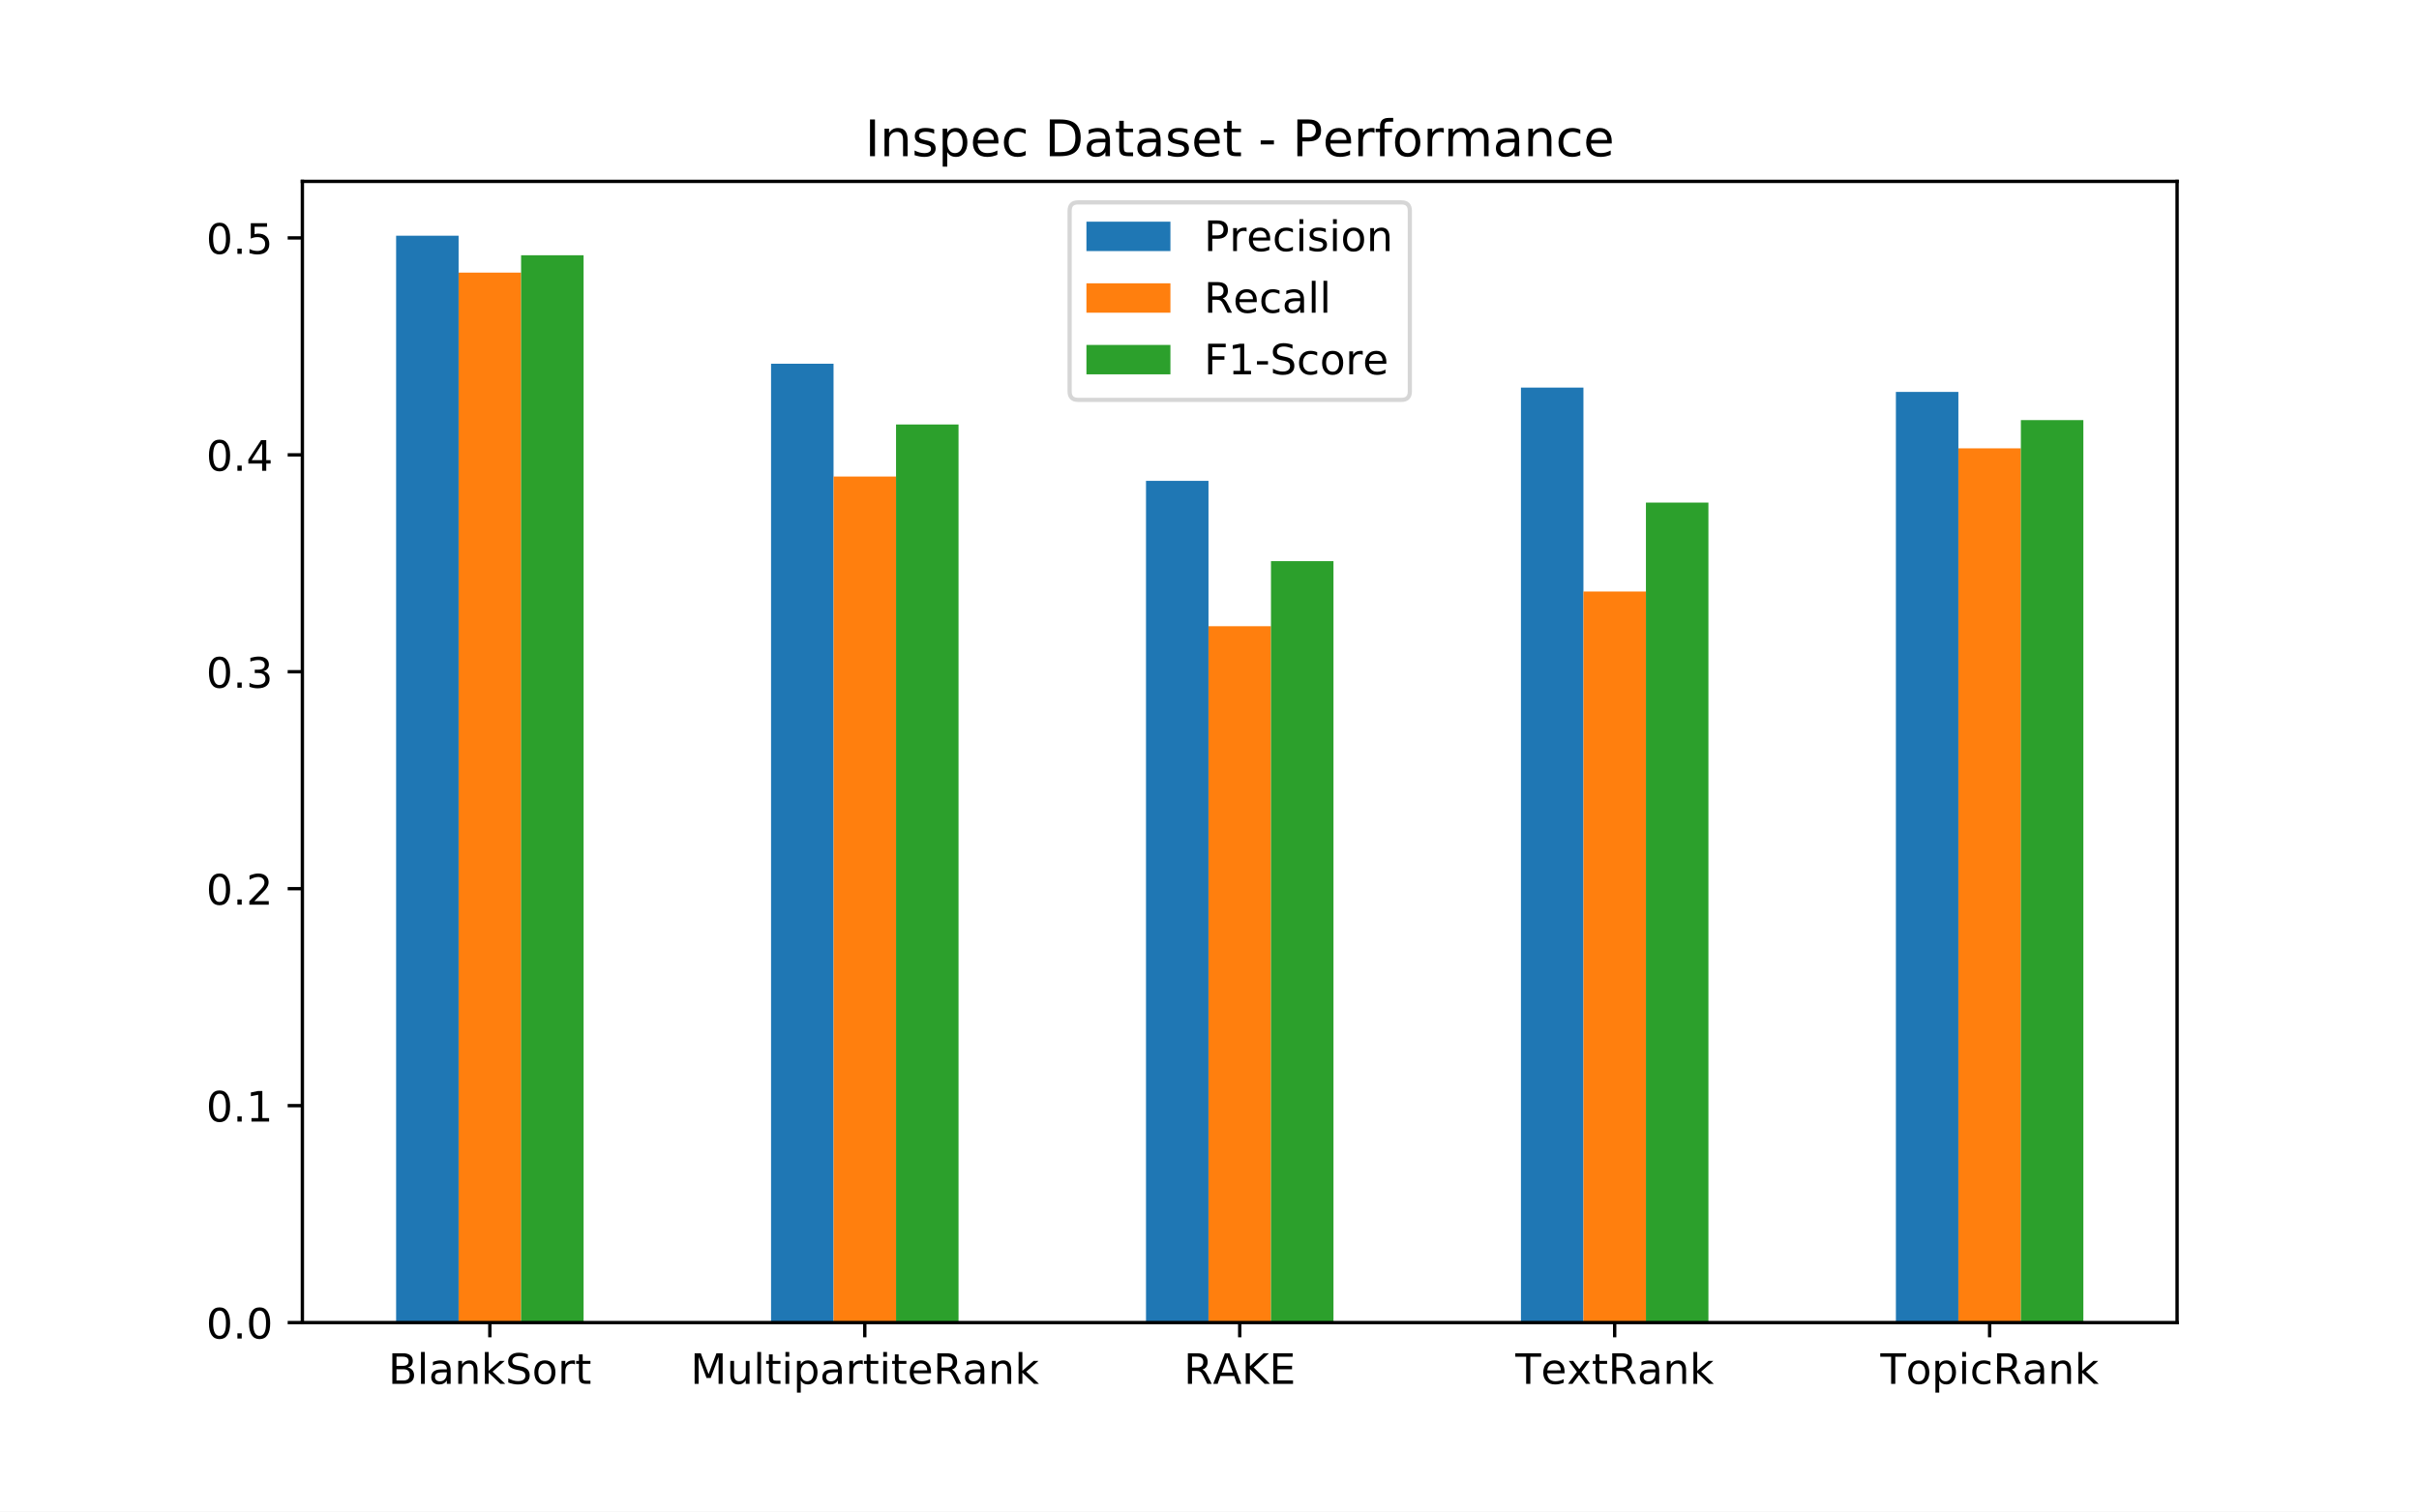
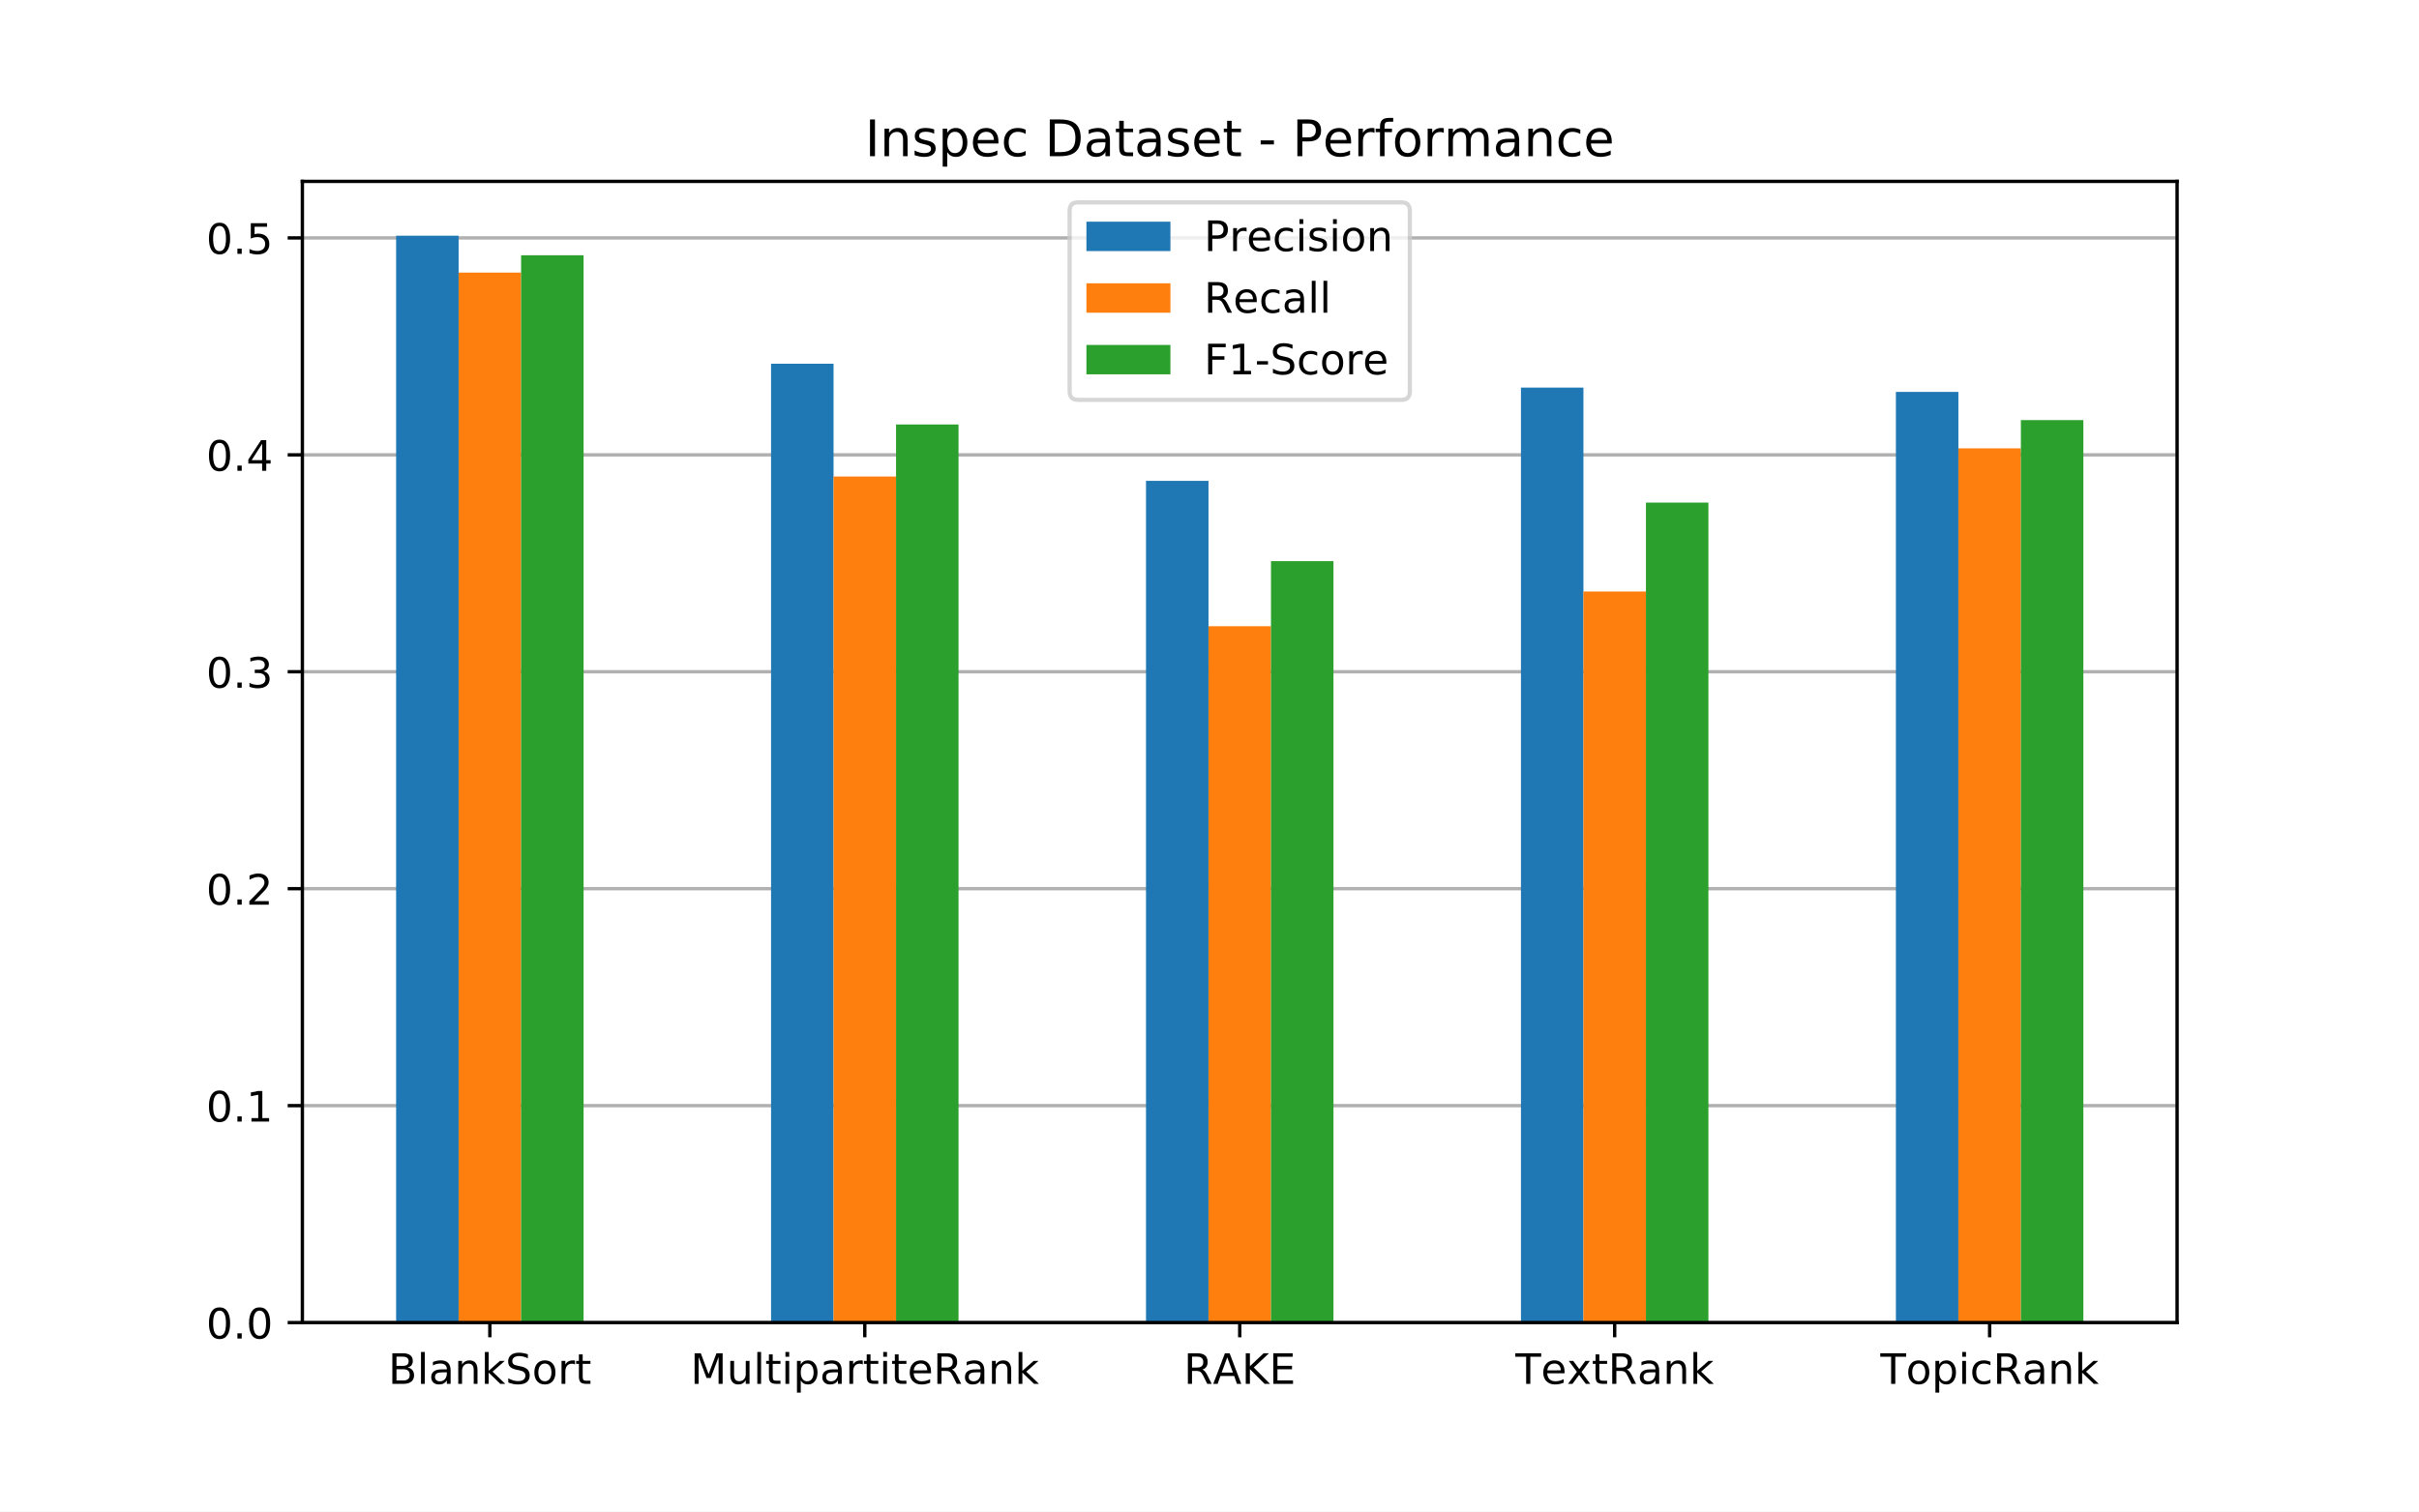
<svg xmlns="http://www.w3.org/2000/svg" xmlns:xlink="http://www.w3.org/1999/xlink" height="360pt" version="1.1" viewBox="0 0 576 360" width="576pt">
  <defs>
    <style type="text/css">
*{stroke-linecap:butt;stroke-linejoin:round;}
  </style>
  </defs>
  <g id="figure_1">
    <g id="patch_1">
      <path d="M 0 360  L 576 360  L 576 0  L 0 0  z " style="fill:#ffffff;" />
    </g>
    <g id="axes_1">
      <g id="patch_2">
        <path d="M 72 315  L 518.4 315  L 518.4 43.2  L 72 43.2  z " style="fill:#ffffff;" />
      </g>
-       <g id="patch_3">
-         <path clip-path="url(#p1218ca6521)" d="M 94.32 315  L 109.2 315  L 109.2 56.143  L 94.32 56.143  z " style="fill:#1f77b4;" />
-       </g>
-       <g id="patch_4">
-         <path clip-path="url(#p1218ca6521)" d="M 183.6 315  L 198.48 315  L 198.48 86.627  L 183.6 86.627  z " style="fill:#1f77b4;" />
-       </g>
-       <g id="patch_5">
-         <path clip-path="url(#p1218ca6521)" d="M 272.88 315  L 287.76 315  L 287.76 114.528  L 272.88 114.528  z " style="fill:#1f77b4;" />
-       </g>
-       <g id="patch_6">
-         <path clip-path="url(#p1218ca6521)" d="M 362.16 315  L 377.04 315  L 377.04 92.311  L 362.16 92.311  z " style="fill:#1f77b4;" />
-       </g>
-       <g id="patch_7">
-         <path clip-path="url(#p1218ca6521)" d="M 451.44 315  L 466.32 315  L 466.32 93.344  L 451.44 93.344  z " style="fill:#1f77b4;" />
-       </g>
-       <g id="patch_8">
-         <path clip-path="url(#p1218ca6521)" d="M 109.2 315  L 124.08 315  L 124.08 64.926  L 109.2 64.926  z " style="fill:#ff7f0e;" />
-       </g>
-       <g id="patch_9">
-         <path clip-path="url(#p1218ca6521)" d="M 198.48 315  L 213.36 315  L 213.36 113.494  L 198.48 113.494  z " style="fill:#ff7f0e;" />
-       </g>
-       <g id="patch_10">
-         <path clip-path="url(#p1218ca6521)" d="M 287.76 315  L 302.64 315  L 302.64 149.145  L 287.76 149.145  z " style="fill:#ff7f0e;" />
-       </g>
-       <g id="patch_11">
-         <path clip-path="url(#p1218ca6521)" d="M 377.04 315  L 391.92 315  L 391.92 140.879  L 377.04 140.879  z " style="fill:#ff7f0e;" />
-       </g>
-       <g id="patch_12">
-         <path clip-path="url(#p1218ca6521)" d="M 466.32 315  L 481.2 315  L 481.2 106.778  L 466.32 106.778  z " style="fill:#ff7f0e;" />
-       </g>
-       <g id="patch_13">
-         <path clip-path="url(#p1218ca6521)" d="M 124.08 315  L 138.96 315  L 138.96 60.793  L 124.08 60.793  z " style="fill:#2ca02c;" />
-       </g>
-       <g id="patch_14">
-         <path clip-path="url(#p1218ca6521)" d="M 213.36 315  L 228.24 315  L 228.24 101.094  L 213.36 101.094  z " style="fill:#2ca02c;" />
-       </g>
-       <g id="patch_15">
-         <path clip-path="url(#p1218ca6521)" d="M 302.64 315  L 317.52 315  L 317.52 133.645  L 302.64 133.645  z " style="fill:#2ca02c;" />
-       </g>
-       <g id="patch_16">
-         <path clip-path="url(#p1218ca6521)" d="M 391.92 315  L 406.8 315  L 406.8 119.695  L 391.92 119.695  z " style="fill:#2ca02c;" />
-       </g>
-       <g id="patch_17">
-         <path clip-path="url(#p1218ca6521)" d="M 481.2 315  L 496.08 315  L 496.08 100.061  L 481.2 100.061  z " style="fill:#2ca02c;" />
-       </g>
      <g id="matplotlib.axis_1">
        <g id="xtick_1">
          <g id="line2d_1">
            <defs>
-               <path d="M 0 0  L 0 3.5  " id="m448d8e7501" style="stroke:#000000;stroke-width:0.8;" />
-             </defs>
-             <g>
-               <use style="stroke:#000000;stroke-width:0.8;" x="116.64" xlink:href="#m448d8e7501" y="315" />
+               <path d="M 0 0  L 0 3.5  " id="m2d824e5b8e" style="stroke:#000000;stroke-width:0.8;" />
+             </defs>
+             <g>
+               <use style="stroke:#000000;stroke-width:0.8;" x="116.64" xlink:href="#m2d824e5b8e" y="315" />
            </g>
          </g>
          <g id="text_1">
            <defs>
              <path d="M 19.672 34.812  L 19.672 8.109  L 35.5 8.109  Q 43.453 8.109 47.281 11.406  Q 51.125 14.703 51.125 21.484  Q 51.125 28.328 47.281 31.562  Q 43.453 34.812 35.5 34.812  z M 19.672 64.797  L 19.672 42.828  L 34.281 42.828  Q 41.5 42.828 45.031 45.531  Q 48.578 48.25 48.578 53.812  Q 48.578 59.328 45.031 62.062  Q 41.5 64.797 34.281 64.797  z M 9.812 72.906  L 35.016 72.906  Q 46.297 72.906 52.391 68.219  Q 58.5 63.531 58.5 54.891  Q 58.5 48.188 55.375 44.234  Q 52.25 40.281 46.188 39.312  Q 53.469 37.75 57.5 32.781  Q 61.531 27.828 61.531 20.406  Q 61.531 10.641 54.891 5.312  Q 48.25 0 35.984 0  L 9.812 0  z " id="DejaVuSans-66" />
              <path d="M 9.422 75.984  L 18.406 75.984  L 18.406 0  L 9.422 0  z " id="DejaVuSans-108" />
              <path d="M 34.281 27.484  Q 23.391 27.484 19.188 25  Q 14.984 22.516 14.984 16.5  Q 14.984 11.719 18.141 8.906  Q 21.297 6.109 26.703 6.109  Q 34.188 6.109 38.703 11.406  Q 43.219 16.703 43.219 25.484  L 43.219 27.484  z M 52.203 31.203  L 52.203 0  L 43.219 0  L 43.219 8.297  Q 40.141 3.328 35.547 0.953  Q 30.953 -1.422 24.312 -1.422  Q 15.922 -1.422 10.953 3.297  Q 6 8.016 6 15.922  Q 6 25.141 12.172 29.828  Q 18.359 34.516 30.609 34.516  L 43.219 34.516  L 43.219 35.406  Q 43.219 41.609 39.141 45  Q 35.062 48.391 27.688 48.391  Q 23 48.391 18.547 47.266  Q 14.109 46.141 10.016 43.891  L 10.016 52.203  Q 14.938 54.109 19.578 55.047  Q 24.219 56 28.609 56  Q 40.484 56 46.344 49.844  Q 52.203 43.703 52.203 31.203  z " id="DejaVuSans-97" />
              <path d="M 54.891 33.016  L 54.891 0  L 45.906 0  L 45.906 32.719  Q 45.906 40.484 42.875 44.328  Q 39.844 48.188 33.797 48.188  Q 26.516 48.188 22.312 43.547  Q 18.109 38.922 18.109 30.906  L 18.109 0  L 9.078 0  L 9.078 54.688  L 18.109 54.688  L 18.109 46.188  Q 21.344 51.125 25.703 53.562  Q 30.078 56 35.797 56  Q 45.219 56 50.047 50.172  Q 54.891 44.344 54.891 33.016  z " id="DejaVuSans-110" />
              <path d="M 9.078 75.984  L 18.109 75.984  L 18.109 31.109  L 44.922 54.688  L 56.391 54.688  L 27.391 29.109  L 57.625 0  L 45.906 0  L 18.109 26.703  L 18.109 0  L 9.078 0  z " id="DejaVuSans-107" />
              <path d="M 53.516 70.516  L 53.516 60.891  Q 47.906 63.578 42.922 64.891  Q 37.938 66.219 33.297 66.219  Q 25.25 66.219 20.875 63.094  Q 16.5 59.969 16.5 54.203  Q 16.5 49.359 19.406 46.891  Q 22.312 44.438 30.422 42.922  L 36.375 41.703  Q 47.406 39.594 52.656 34.297  Q 57.906 29 57.906 20.125  Q 57.906 9.516 50.797 4.047  Q 43.703 -1.422 29.984 -1.422  Q 24.812 -1.422 18.969 -0.25  Q 13.141 0.922 6.891 3.219  L 6.891 13.375  Q 12.891 10.016 18.656 8.297  Q 24.422 6.594 29.984 6.594  Q 38.422 6.594 43.016 9.906  Q 47.609 13.234 47.609 19.391  Q 47.609 24.75 44.312 27.781  Q 41.016 30.812 33.5 32.328  L 27.484 33.5  Q 16.453 35.688 11.516 40.375  Q 6.594 45.062 6.594 53.422  Q 6.594 63.094 13.406 68.656  Q 20.219 74.219 32.172 74.219  Q 37.312 74.219 42.625 73.281  Q 47.953 72.359 53.516 70.516  z " id="DejaVuSans-83" />
              <path d="M 30.609 48.391  Q 23.391 48.391 19.188 42.75  Q 14.984 37.109 14.984 27.297  Q 14.984 17.484 19.156 11.844  Q 23.344 6.203 30.609 6.203  Q 37.797 6.203 41.984 11.859  Q 46.188 17.531 46.188 27.297  Q 46.188 37.016 41.984 42.703  Q 37.797 48.391 30.609 48.391  z M 30.609 56  Q 42.328 56 49.016 48.375  Q 55.719 40.766 55.719 27.297  Q 55.719 13.875 49.016 6.219  Q 42.328 -1.422 30.609 -1.422  Q 18.844 -1.422 12.172 6.219  Q 5.516 13.875 5.516 27.297  Q 5.516 40.766 12.172 48.375  Q 18.844 56 30.609 56  z " id="DejaVuSans-111" />
              <path d="M 41.109 46.297  Q 39.594 47.172 37.812 47.578  Q 36.031 48 33.891 48  Q 26.266 48 22.188 43.047  Q 18.109 38.094 18.109 28.812  L 18.109 0  L 9.078 0  L 9.078 54.688  L 18.109 54.688  L 18.109 46.188  Q 20.953 51.172 25.484 53.578  Q 30.031 56 36.531 56  Q 37.453 56 38.578 55.875  Q 39.703 55.766 41.062 55.516  z " id="DejaVuSans-114" />
              <path d="M 18.312 70.219  L 18.312 54.688  L 36.812 54.688  L 36.812 47.703  L 18.312 47.703  L 18.312 18.016  Q 18.312 11.328 20.141 9.422  Q 21.969 7.516 27.594 7.516  L 36.812 7.516  L 36.812 0  L 27.594 0  Q 17.188 0 13.234 3.875  Q 9.281 7.766 9.281 18.016  L 9.281 47.703  L 2.688 47.703  L 2.688 54.688  L 9.281 54.688  L 9.281 70.219  z " id="DejaVuSans-116" />
            </defs>
            <g transform="translate(92.44312 329.5984)scale(0.1 -0.1)">
              <use xlink:href="#DejaVuSans-66" />
              <use x="68.604" xlink:href="#DejaVuSans-108" />
              <use x="96.387" xlink:href="#DejaVuSans-97" />
              <use x="157.666" xlink:href="#DejaVuSans-110" />
              <use x="221.045" xlink:href="#DejaVuSans-107" />
              <use x="278.955" xlink:href="#DejaVuSans-83" />
              <use x="342.432" xlink:href="#DejaVuSans-111" />
              <use x="403.613" xlink:href="#DejaVuSans-114" />
              <use x="444.727" xlink:href="#DejaVuSans-116" />
            </g>
          </g>
        </g>
        <g id="xtick_2">
          <g id="line2d_2">
            <g>
-               <use style="stroke:#000000;stroke-width:0.8;" x="205.92" xlink:href="#m448d8e7501" y="315" />
+               <use style="stroke:#000000;stroke-width:0.8;" x="205.92" xlink:href="#m2d824e5b8e" y="315" />
            </g>
          </g>
          <g id="text_2">
            <defs>
              <path d="M 9.812 72.906  L 24.516 72.906  L 43.109 23.297  L 61.812 72.906  L 76.516 72.906  L 76.516 0  L 66.891 0  L 66.891 64.016  L 48.094 14.016  L 38.188 14.016  L 19.391 64.016  L 19.391 0  L 9.812 0  z " id="DejaVuSans-77" />
              <path d="M 8.5 21.578  L 8.5 54.688  L 17.484 54.688  L 17.484 21.922  Q 17.484 14.156 20.5 10.266  Q 23.531 6.391 29.594 6.391  Q 36.859 6.391 41.078 11.031  Q 45.312 15.672 45.312 23.688  L 45.312 54.688  L 54.297 54.688  L 54.297 0  L 45.312 0  L 45.312 8.406  Q 42.047 3.422 37.719 1  Q 33.406 -1.422 27.688 -1.422  Q 18.266 -1.422 13.375 4.438  Q 8.5 10.297 8.5 21.578  z M 31.109 56  z " id="DejaVuSans-117" />
              <path d="M 9.422 54.688  L 18.406 54.688  L 18.406 0  L 9.422 0  z M 9.422 75.984  L 18.406 75.984  L 18.406 64.594  L 9.422 64.594  z " id="DejaVuSans-105" />
              <path d="M 18.109 8.203  L 18.109 -20.797  L 9.078 -20.797  L 9.078 54.688  L 18.109 54.688  L 18.109 46.391  Q 20.953 51.266 25.266 53.625  Q 29.594 56 35.594 56  Q 45.562 56 51.781 48.094  Q 58.016 40.188 58.016 27.297  Q 58.016 14.406 51.781 6.484  Q 45.562 -1.422 35.594 -1.422  Q 29.594 -1.422 25.266 0.953  Q 20.953 3.328 18.109 8.203  z M 48.688 27.297  Q 48.688 37.203 44.609 42.844  Q 40.531 48.484 33.406 48.484  Q 26.266 48.484 22.188 42.844  Q 18.109 37.203 18.109 27.297  Q 18.109 17.391 22.188 11.75  Q 26.266 6.109 33.406 6.109  Q 40.531 6.109 44.609 11.75  Q 48.688 17.391 48.688 27.297  z " id="DejaVuSans-112" />
              <path d="M 56.203 29.594  L 56.203 25.203  L 14.891 25.203  Q 15.484 15.922 20.484 11.062  Q 25.484 6.203 34.422 6.203  Q 39.594 6.203 44.453 7.469  Q 49.312 8.734 54.109 11.281  L 54.109 2.781  Q 49.266 0.734 44.188 -0.344  Q 39.109 -1.422 33.891 -1.422  Q 20.797 -1.422 13.156 6.188  Q 5.516 13.812 5.516 26.812  Q 5.516 40.234 12.766 48.109  Q 20.016 56 32.328 56  Q 43.359 56 49.781 48.891  Q 56.203 41.797 56.203 29.594  z M 47.219 32.234  Q 47.125 39.594 43.094 43.984  Q 39.062 48.391 32.422 48.391  Q 24.906 48.391 20.391 44.141  Q 15.875 39.891 15.188 32.172  z " id="DejaVuSans-101" />
              <path d="M 44.391 34.188  Q 47.562 33.109 50.562 29.594  Q 53.562 26.078 56.594 19.922  L 66.609 0  L 56 0  L 46.688 18.703  Q 43.062 26.031 39.672 28.422  Q 36.281 30.812 30.422 30.812  L 19.672 30.812  L 19.672 0  L 9.812 0  L 9.812 72.906  L 32.078 72.906  Q 44.578 72.906 50.734 67.672  Q 56.891 62.453 56.891 51.906  Q 56.891 45.016 53.688 40.469  Q 50.484 35.938 44.391 34.188  z M 19.672 64.797  L 19.672 38.922  L 32.078 38.922  Q 39.203 38.922 42.844 42.219  Q 46.484 45.516 46.484 51.906  Q 46.484 58.297 42.844 61.547  Q 39.203 64.797 32.078 64.797  z " id="DejaVuSans-82" />
            </defs>
            <g transform="translate(164.4184 329.5984)scale(0.1 -0.1)">
              <use xlink:href="#DejaVuSans-77" />
              <use x="86.279" xlink:href="#DejaVuSans-117" />
              <use x="149.658" xlink:href="#DejaVuSans-108" />
              <use x="177.441" xlink:href="#DejaVuSans-116" />
              <use x="216.65" xlink:href="#DejaVuSans-105" />
              <use x="244.434" xlink:href="#DejaVuSans-112" />
              <use x="307.91" xlink:href="#DejaVuSans-97" />
              <use x="369.189" xlink:href="#DejaVuSans-114" />
              <use x="410.303" xlink:href="#DejaVuSans-116" />
              <use x="449.512" xlink:href="#DejaVuSans-105" />
              <use x="477.295" xlink:href="#DejaVuSans-116" />
              <use x="516.504" xlink:href="#DejaVuSans-101" />
              <use x="578.027" xlink:href="#DejaVuSans-82" />
              <use x="647.479" xlink:href="#DejaVuSans-97" />
              <use x="708.758" xlink:href="#DejaVuSans-110" />
              <use x="772.137" xlink:href="#DejaVuSans-107" />
            </g>
          </g>
        </g>
        <g id="xtick_3">
          <g id="line2d_3">
            <g>
-               <use style="stroke:#000000;stroke-width:0.8;" x="295.2" xlink:href="#m448d8e7501" y="315" />
+               <use style="stroke:#000000;stroke-width:0.8;" x="295.2" xlink:href="#m2d824e5b8e" y="315" />
            </g>
          </g>
          <g id="text_3">
            <defs>
              <path d="M 34.188 63.188  L 20.797 26.906  L 47.609 26.906  z M 28.609 72.906  L 39.797 72.906  L 67.578 0  L 57.328 0  L 50.688 18.703  L 17.828 18.703  L 11.188 0  L 0.781 0  z " id="DejaVuSans-65" />
              <path d="M 9.812 72.906  L 19.672 72.906  L 19.672 42.094  L 52.391 72.906  L 65.094 72.906  L 28.906 38.922  L 67.672 0  L 54.688 0  L 19.672 35.109  L 19.672 0  L 9.812 0  z " id="DejaVuSans-75" />
              <path d="M 9.812 72.906  L 55.906 72.906  L 55.906 64.594  L 19.672 64.594  L 19.672 43.016  L 54.391 43.016  L 54.391 34.719  L 19.672 34.719  L 19.672 8.297  L 56.781 8.297  L 56.781 0  L 9.812 0  z " id="DejaVuSans-69" />
            </defs>
            <g transform="translate(281.8703 329.5984)scale(0.1 -0.1)">
              <use xlink:href="#DejaVuSans-82" />
              <use x="69.42" xlink:href="#DejaVuSans-65" />
              <use x="137.828" xlink:href="#DejaVuSans-75" />
              <use x="203.404" xlink:href="#DejaVuSans-69" />
            </g>
          </g>
        </g>
        <g id="xtick_4">
          <g id="line2d_4">
            <g>
-               <use style="stroke:#000000;stroke-width:0.8;" x="384.48" xlink:href="#m448d8e7501" y="315" />
+               <use style="stroke:#000000;stroke-width:0.8;" x="384.48" xlink:href="#m2d824e5b8e" y="315" />
            </g>
          </g>
          <g id="text_4">
            <defs>
              <path d="M -0.297 72.906  L 61.375 72.906  L 61.375 64.594  L 35.5 64.594  L 35.5 0  L 25.594 0  L 25.594 64.594  L -0.297 64.594  z " id="DejaVuSans-84" />
              <path d="M 54.891 54.688  L 35.109 28.078  L 55.906 0  L 45.312 0  L 29.391 21.484  L 13.484 0  L 2.875 0  L 24.125 28.609  L 4.688 54.688  L 15.281 54.688  L 29.781 35.203  L 44.281 54.688  z " id="DejaVuSans-120" />
            </defs>
            <g transform="translate(360.8433 329.5984)scale(0.1 -0.1)">
              <use xlink:href="#DejaVuSans-84" />
              <use x="60.818" xlink:href="#DejaVuSans-101" />
              <use x="122.326" xlink:href="#DejaVuSans-120" />
              <use x="181.506" xlink:href="#DejaVuSans-116" />
              <use x="220.715" xlink:href="#DejaVuSans-82" />
              <use x="290.166" xlink:href="#DejaVuSans-97" />
              <use x="351.445" xlink:href="#DejaVuSans-110" />
              <use x="414.824" xlink:href="#DejaVuSans-107" />
            </g>
          </g>
        </g>
        <g id="xtick_5">
          <g id="line2d_5">
            <g>
-               <use style="stroke:#000000;stroke-width:0.8;" x="473.76" xlink:href="#m448d8e7501" y="315" />
+               <use style="stroke:#000000;stroke-width:0.8;" x="473.76" xlink:href="#m2d824e5b8e" y="315" />
            </g>
          </g>
          <g id="text_5">
            <defs>
              <path d="M 48.781 52.594  L 48.781 44.188  Q 44.969 46.297 41.141 47.344  Q 37.312 48.391 33.406 48.391  Q 24.656 48.391 19.812 42.844  Q 14.984 37.312 14.984 27.297  Q 14.984 17.281 19.812 11.734  Q 24.656 6.203 33.406 6.203  Q 37.312 6.203 41.141 7.25  Q 44.969 8.297 48.781 10.406  L 48.781 2.094  Q 45.016 0.344 40.984 -0.531  Q 36.969 -1.422 32.422 -1.422  Q 20.062 -1.422 12.781 6.344  Q 5.516 14.109 5.516 27.297  Q 5.516 40.672 12.859 48.328  Q 20.219 56 33.016 56  Q 37.156 56 41.109 55.141  Q 45.062 54.297 48.781 52.594  z " id="DejaVuSans-99" />
            </defs>
            <g transform="translate(447.7467 329.5984)scale(0.1 -0.1)">
              <use xlink:href="#DejaVuSans-84" />
              <use x="60.818" xlink:href="#DejaVuSans-111" />
              <use x="122" xlink:href="#DejaVuSans-112" />
              <use x="185.477" xlink:href="#DejaVuSans-105" />
              <use x="213.26" xlink:href="#DejaVuSans-99" />
              <use x="268.24" xlink:href="#DejaVuSans-82" />
              <use x="337.691" xlink:href="#DejaVuSans-97" />
              <use x="398.971" xlink:href="#DejaVuSans-110" />
              <use x="462.35" xlink:href="#DejaVuSans-107" />
            </g>
          </g>
        </g>
      </g>
      <g id="matplotlib.axis_2">
        <g id="ytick_1">
          <g id="line2d_6">
-             <defs>
-               <path d="M 0 0  L -3.5 0  " id="m79e6de969e" style="stroke:#000000;stroke-width:0.8;" />
-             </defs>
-             <g>
-               <use style="stroke:#000000;stroke-width:0.8;" x="72" xlink:href="#m79e6de969e" y="315" />
+             <path clip-path="url(#p966e7e1ccf)" d="M 72 315  L 518.4 315  " style="fill:none;stroke:#b0b0b0;stroke-linecap:square;stroke-width:0.8;" />
+           </g>
+           <g id="line2d_7">
+             <defs>
+               <path d="M 0 0  L -3.5 0  " id="md90ad75cd1" style="stroke:#000000;stroke-width:0.8;" />
+             </defs>
+             <g>
+               <use style="stroke:#000000;stroke-width:0.8;" x="72" xlink:href="#md90ad75cd1" y="315" />
            </g>
          </g>
          <g id="text_6">
            <defs>
              <path d="M 31.781 66.406  Q 24.172 66.406 20.328 58.906  Q 16.5 51.422 16.5 36.375  Q 16.5 21.391 20.328 13.891  Q 24.172 6.391 31.781 6.391  Q 39.453 6.391 43.281 13.891  Q 47.125 21.391 47.125 36.375  Q 47.125 51.422 43.281 58.906  Q 39.453 66.406 31.781 66.406  z M 31.781 74.219  Q 44.047 74.219 50.516 64.516  Q 56.984 54.828 56.984 36.375  Q 56.984 17.969 50.516 8.266  Q 44.047 -1.422 31.781 -1.422  Q 19.531 -1.422 13.062 8.266  Q 6.594 17.969 6.594 36.375  Q 6.594 54.828 13.062 64.516  Q 19.531 74.219 31.781 74.219  z " id="DejaVuSans-48" />
              <path d="M 10.688 12.406  L 21 12.406  L 21 0  L 10.688 0  z " id="DejaVuSans-46" />
            </defs>
            <g transform="translate(49.09687 318.7992)scale(0.1 -0.1)">
              <use xlink:href="#DejaVuSans-48" />
              <use x="63.623" xlink:href="#DejaVuSans-46" />
              <use x="95.41" xlink:href="#DejaVuSans-48" />
            </g>
          </g>
        </g>
        <g id="ytick_2">
-           <g id="line2d_7">
-             <g>
-               <use style="stroke:#000000;stroke-width:0.8;" x="72" xlink:href="#m79e6de969e" y="263.332" />
+           <g id="line2d_8">
+             <path clip-path="url(#p966e7e1ccf)" d="M 72 263.332  L 518.4 263.332  " style="fill:none;stroke:#b0b0b0;stroke-linecap:square;stroke-width:0.8;" />
+           </g>
+           <g id="line2d_9">
+             <g>
+               <use style="stroke:#000000;stroke-width:0.8;" x="72" xlink:href="#md90ad75cd1" y="263.332" />
            </g>
          </g>
          <g id="text_7">
            <defs>
              <path d="M 12.406 8.297  L 28.516 8.297  L 28.516 63.922  L 10.984 60.406  L 10.984 69.391  L 28.422 72.906  L 38.281 72.906  L 38.281 8.297  L 54.391 8.297  L 54.391 0  L 12.406 0  z " id="DejaVuSans-49" />
            </defs>
            <g transform="translate(49.09687 267.1311)scale(0.1 -0.1)">
              <use xlink:href="#DejaVuSans-48" />
              <use x="63.623" xlink:href="#DejaVuSans-46" />
              <use x="95.41" xlink:href="#DejaVuSans-49" />
            </g>
          </g>
        </g>
        <g id="ytick_3">
-           <g id="line2d_8">
-             <g>
-               <use style="stroke:#000000;stroke-width:0.8;" x="72" xlink:href="#m79e6de969e" y="211.664" />
+           <g id="line2d_10">
+             <path clip-path="url(#p966e7e1ccf)" d="M 72 211.664  L 518.4 211.664  " style="fill:none;stroke:#b0b0b0;stroke-linecap:square;stroke-width:0.8;" />
+           </g>
+           <g id="line2d_11">
+             <g>
+               <use style="stroke:#000000;stroke-width:0.8;" x="72" xlink:href="#md90ad75cd1" y="211.664" />
            </g>
          </g>
          <g id="text_8">
            <defs>
              <path d="M 19.188 8.297  L 53.609 8.297  L 53.609 0  L 7.328 0  L 7.328 8.297  Q 12.938 14.109 22.625 23.891  Q 32.328 33.688 34.812 36.531  Q 39.547 41.844 41.422 45.531  Q 43.312 49.219 43.312 52.781  Q 43.312 58.594 39.234 62.25  Q 35.156 65.922 28.609 65.922  Q 23.969 65.922 18.812 64.312  Q 13.672 62.703 7.812 59.422  L 7.812 69.391  Q 13.766 71.781 18.938 73  Q 24.125 74.219 28.422 74.219  Q 39.75 74.219 46.484 68.547  Q 53.219 62.891 53.219 53.422  Q 53.219 48.922 51.531 44.891  Q 49.859 40.875 45.406 35.406  Q 44.188 33.984 37.641 27.219  Q 31.109 20.453 19.188 8.297  z " id="DejaVuSans-50" />
            </defs>
            <g transform="translate(49.09687 215.463)scale(0.1 -0.1)">
              <use xlink:href="#DejaVuSans-48" />
              <use x="63.623" xlink:href="#DejaVuSans-46" />
              <use x="95.41" xlink:href="#DejaVuSans-50" />
            </g>
          </g>
        </g>
        <g id="ytick_4">
-           <g id="line2d_9">
-             <g>
-               <use style="stroke:#000000;stroke-width:0.8;" x="72" xlink:href="#m79e6de969e" y="159.996" />
+           <g id="line2d_12">
+             <path clip-path="url(#p966e7e1ccf)" d="M 72 159.996  L 518.4 159.996  " style="fill:none;stroke:#b0b0b0;stroke-linecap:square;stroke-width:0.8;" />
+           </g>
+           <g id="line2d_13">
+             <g>
+               <use style="stroke:#000000;stroke-width:0.8;" x="72" xlink:href="#md90ad75cd1" y="159.996" />
            </g>
          </g>
          <g id="text_9">
            <defs>
              <path d="M 40.578 39.312  Q 47.656 37.797 51.625 33  Q 55.609 28.219 55.609 21.188  Q 55.609 10.406 48.188 4.484  Q 40.766 -1.422 27.094 -1.422  Q 22.516 -1.422 17.656 -0.516  Q 12.797 0.391 7.625 2.203  L 7.625 11.719  Q 11.719 9.328 16.594 8.109  Q 21.484 6.891 26.812 6.891  Q 36.078 6.891 40.938 10.547  Q 45.797 14.203 45.797 21.188  Q 45.797 27.641 41.281 31.266  Q 36.766 34.906 28.719 34.906  L 20.219 34.906  L 20.219 43.016  L 29.109 43.016  Q 36.375 43.016 40.234 45.922  Q 44.094 48.828 44.094 54.297  Q 44.094 59.906 40.109 62.906  Q 36.141 65.922 28.719 65.922  Q 24.656 65.922 20.016 65.031  Q 15.375 64.156 9.812 62.312  L 9.812 71.094  Q 15.438 72.656 20.344 73.438  Q 25.25 74.219 29.594 74.219  Q 40.828 74.219 47.359 69.109  Q 53.906 64.016 53.906 55.328  Q 53.906 49.266 50.438 45.094  Q 46.969 40.922 40.578 39.312  z " id="DejaVuSans-51" />
            </defs>
            <g transform="translate(49.09687 163.7949)scale(0.1 -0.1)">
              <use xlink:href="#DejaVuSans-48" />
              <use x="63.623" xlink:href="#DejaVuSans-46" />
              <use x="95.41" xlink:href="#DejaVuSans-51" />
            </g>
          </g>
        </g>
        <g id="ytick_5">
-           <g id="line2d_10">
-             <g>
-               <use style="stroke:#000000;stroke-width:0.8;" x="72" xlink:href="#m79e6de969e" y="108.328" />
+           <g id="line2d_14">
+             <path clip-path="url(#p966e7e1ccf)" d="M 72 108.328  L 518.4 108.328  " style="fill:none;stroke:#b0b0b0;stroke-linecap:square;stroke-width:0.8;" />
+           </g>
+           <g id="line2d_15">
+             <g>
+               <use style="stroke:#000000;stroke-width:0.8;" x="72" xlink:href="#md90ad75cd1" y="108.328" />
            </g>
          </g>
          <g id="text_10">
            <defs>
              <path d="M 37.797 64.312  L 12.891 25.391  L 37.797 25.391  z M 35.203 72.906  L 47.609 72.906  L 47.609 25.391  L 58.016 25.391  L 58.016 17.188  L 47.609 17.188  L 47.609 0  L 37.797 0  L 37.797 17.188  L 4.891 17.188  L 4.891 26.703  z " id="DejaVuSans-52" />
            </defs>
            <g transform="translate(49.09687 112.1268)scale(0.1 -0.1)">
              <use xlink:href="#DejaVuSans-48" />
              <use x="63.623" xlink:href="#DejaVuSans-46" />
              <use x="95.41" xlink:href="#DejaVuSans-52" />
            </g>
          </g>
        </g>
        <g id="ytick_6">
-           <g id="line2d_11">
-             <g>
-               <use style="stroke:#000000;stroke-width:0.8;" x="72" xlink:href="#m79e6de969e" y="56.66" />
+           <g id="line2d_16">
+             <path clip-path="url(#p966e7e1ccf)" d="M 72 56.66  L 518.4 56.66  " style="fill:none;stroke:#b0b0b0;stroke-linecap:square;stroke-width:0.8;" />
+           </g>
+           <g id="line2d_17">
+             <g>
+               <use style="stroke:#000000;stroke-width:0.8;" x="72" xlink:href="#md90ad75cd1" y="56.66" />
            </g>
          </g>
          <g id="text_11">
            <defs>
              <path d="M 10.797 72.906  L 49.516 72.906  L 49.516 64.594  L 19.828 64.594  L 19.828 46.734  Q 21.969 47.469 24.109 47.828  Q 26.266 48.188 28.422 48.188  Q 40.625 48.188 47.75 41.5  Q 54.891 34.812 54.891 23.391  Q 54.891 11.625 47.562 5.094  Q 40.234 -1.422 26.906 -1.422  Q 22.312 -1.422 17.547 -0.641  Q 12.797 0.141 7.719 1.703  L 7.719 11.625  Q 12.109 9.234 16.797 8.062  Q 21.484 6.891 26.703 6.891  Q 35.156 6.891 40.078 11.328  Q 45.016 15.766 45.016 23.391  Q 45.016 31 40.078 35.438  Q 35.156 39.891 26.703 39.891  Q 22.75 39.891 18.812 39.016  Q 14.891 38.141 10.797 36.281  z " id="DejaVuSans-53" />
            </defs>
            <g transform="translate(49.09687 60.45876)scale(0.1 -0.1)">
              <use xlink:href="#DejaVuSans-48" />
              <use x="63.623" xlink:href="#DejaVuSans-46" />
              <use x="95.41" xlink:href="#DejaVuSans-53" />
            </g>
          </g>
        </g>
+       </g>
+       <g id="patch_3">
+         <path clip-path="url(#p966e7e1ccf)" d="M 94.32 315  L 109.2 315  L 109.2 56.143  L 94.32 56.143  z " style="fill:#1f77b4;" />
+       </g>
+       <g id="patch_4">
+         <path clip-path="url(#p966e7e1ccf)" d="M 183.6 315  L 198.48 315  L 198.48 86.627  L 183.6 86.627  z " style="fill:#1f77b4;" />
+       </g>
+       <g id="patch_5">
+         <path clip-path="url(#p966e7e1ccf)" d="M 272.88 315  L 287.76 315  L 287.76 114.528  L 272.88 114.528  z " style="fill:#1f77b4;" />
+       </g>
+       <g id="patch_6">
+         <path clip-path="url(#p966e7e1ccf)" d="M 362.16 315  L 377.04 315  L 377.04 92.311  L 362.16 92.311  z " style="fill:#1f77b4;" />
+       </g>
+       <g id="patch_7">
+         <path clip-path="url(#p966e7e1ccf)" d="M 451.44 315  L 466.32 315  L 466.32 93.344  L 451.44 93.344  z " style="fill:#1f77b4;" />
+       </g>
+       <g id="patch_8">
+         <path clip-path="url(#p966e7e1ccf)" d="M 109.2 315  L 124.08 315  L 124.08 64.926  L 109.2 64.926  z " style="fill:#ff7f0e;" />
+       </g>
+       <g id="patch_9">
+         <path clip-path="url(#p966e7e1ccf)" d="M 198.48 315  L 213.36 315  L 213.36 113.494  L 198.48 113.494  z " style="fill:#ff7f0e;" />
+       </g>
+       <g id="patch_10">
+         <path clip-path="url(#p966e7e1ccf)" d="M 287.76 315  L 302.64 315  L 302.64 149.145  L 287.76 149.145  z " style="fill:#ff7f0e;" />
+       </g>
+       <g id="patch_11">
+         <path clip-path="url(#p966e7e1ccf)" d="M 377.04 315  L 391.92 315  L 391.92 140.879  L 377.04 140.879  z " style="fill:#ff7f0e;" />
+       </g>
+       <g id="patch_12">
+         <path clip-path="url(#p966e7e1ccf)" d="M 466.32 315  L 481.2 315  L 481.2 106.778  L 466.32 106.778  z " style="fill:#ff7f0e;" />
+       </g>
+       <g id="patch_13">
+         <path clip-path="url(#p966e7e1ccf)" d="M 124.08 315  L 138.96 315  L 138.96 60.793  L 124.08 60.793  z " style="fill:#2ca02c;" />
+       </g>
+       <g id="patch_14">
+         <path clip-path="url(#p966e7e1ccf)" d="M 213.36 315  L 228.24 315  L 228.24 101.094  L 213.36 101.094  z " style="fill:#2ca02c;" />
+       </g>
+       <g id="patch_15">
+         <path clip-path="url(#p966e7e1ccf)" d="M 302.64 315  L 317.52 315  L 317.52 133.645  L 302.64 133.645  z " style="fill:#2ca02c;" />
+       </g>
+       <g id="patch_16">
+         <path clip-path="url(#p966e7e1ccf)" d="M 391.92 315  L 406.8 315  L 406.8 119.695  L 391.92 119.695  z " style="fill:#2ca02c;" />
+       </g>
+       <g id="patch_17">
+         <path clip-path="url(#p966e7e1ccf)" d="M 481.2 315  L 496.08 315  L 496.08 100.061  L 481.2 100.061  z " style="fill:#2ca02c;" />
      </g>
      <g id="patch_18">
        <path d="M 72 315  L 72 43.2  " style="fill:none;stroke:#000000;stroke-linecap:square;stroke-linejoin:miter;stroke-width:0.8;" />
      </g>
      <g id="patch_19">
        <path d="M 518.4 315  L 518.4 43.2  " style="fill:none;stroke:#000000;stroke-linecap:square;stroke-linejoin:miter;stroke-width:0.8;" />
      </g>
      <g id="patch_20">
        <path d="M 72 315  L 518.4 315  " style="fill:none;stroke:#000000;stroke-linecap:square;stroke-linejoin:miter;stroke-width:0.8;" />
      </g>
      <g id="patch_21">
        <path d="M 72 43.2  L 518.4 43.2  " style="fill:none;stroke:#000000;stroke-linecap:square;stroke-linejoin:miter;stroke-width:0.8;" />
      </g>
      <g id="text_12">
        <defs>
          <path d="M 9.812 72.906  L 19.672 72.906  L 19.672 0  L 9.812 0  z " id="DejaVuSans-73" />
          <path d="M 44.281 53.078  L 44.281 44.578  Q 40.484 46.531 36.375 47.5  Q 32.281 48.484 27.875 48.484  Q 21.188 48.484 17.844 46.438  Q 14.5 44.391 14.5 40.281  Q 14.5 37.156 16.891 35.375  Q 19.281 33.594 26.516 31.984  L 29.594 31.297  Q 39.156 29.25 43.188 25.516  Q 47.219 21.781 47.219 15.094  Q 47.219 7.469 41.188 3.016  Q 35.156 -1.422 24.609 -1.422  Q 20.219 -1.422 15.453 -0.562  Q 10.688 0.297 5.422 2  L 5.422 11.281  Q 10.406 8.688 15.234 7.391  Q 20.062 6.109 24.812 6.109  Q 31.156 6.109 34.562 8.281  Q 37.984 10.453 37.984 14.406  Q 37.984 18.062 35.516 20.016  Q 33.062 21.969 24.703 23.781  L 21.578 24.516  Q 13.234 26.266 9.516 29.906  Q 5.812 33.547 5.812 39.891  Q 5.812 47.609 11.281 51.797  Q 16.75 56 26.812 56  Q 31.781 56 36.172 55.266  Q 40.578 54.547 44.281 53.078  z " id="DejaVuSans-115" />
          <path id="DejaVuSans-32" />
          <path d="M 19.672 64.797  L 19.672 8.109  L 31.594 8.109  Q 46.688 8.109 53.688 14.938  Q 60.688 21.781 60.688 36.531  Q 60.688 51.172 53.688 57.984  Q 46.688 64.797 31.594 64.797  z M 9.812 72.906  L 30.078 72.906  Q 51.266 72.906 61.172 64.094  Q 71.094 55.281 71.094 36.531  Q 71.094 17.672 61.125 8.828  Q 51.172 0 30.078 0  L 9.812 0  z " id="DejaVuSans-68" />
          <path d="M 4.891 31.391  L 31.203 31.391  L 31.203 23.391  L 4.891 23.391  z " id="DejaVuSans-45" />
          <path d="M 19.672 64.797  L 19.672 37.406  L 32.078 37.406  Q 38.969 37.406 42.719 40.969  Q 46.484 44.531 46.484 51.125  Q 46.484 57.672 42.719 61.234  Q 38.969 64.797 32.078 64.797  z M 9.812 72.906  L 32.078 72.906  Q 44.344 72.906 50.609 67.359  Q 56.891 61.812 56.891 51.125  Q 56.891 40.328 50.609 34.812  Q 44.344 29.297 32.078 29.297  L 19.672 29.297  L 19.672 0  L 9.812 0  z " id="DejaVuSans-80" />
          <path d="M 37.109 75.984  L 37.109 68.5  L 28.516 68.5  Q 23.688 68.5 21.797 66.547  Q 19.922 64.594 19.922 59.516  L 19.922 54.688  L 34.719 54.688  L 34.719 47.703  L 19.922 47.703  L 19.922 0  L 10.891 0  L 10.891 47.703  L 2.297 47.703  L 2.297 54.688  L 10.891 54.688  L 10.891 58.5  Q 10.891 67.625 15.141 71.797  Q 19.391 75.984 28.609 75.984  z " id="DejaVuSans-102" />
          <path d="M 52 44.188  Q 55.375 50.25 60.062 53.125  Q 64.75 56 71.094 56  Q 79.641 56 84.281 50.016  Q 88.922 44.047 88.922 33.016  L 88.922 0  L 79.891 0  L 79.891 32.719  Q 79.891 40.578 77.094 44.375  Q 74.312 48.188 68.609 48.188  Q 61.625 48.188 57.562 43.547  Q 53.516 38.922 53.516 30.906  L 53.516 0  L 44.484 0  L 44.484 32.719  Q 44.484 40.625 41.703 44.406  Q 38.922 48.188 33.109 48.188  Q 26.219 48.188 22.156 43.531  Q 18.109 38.875 18.109 30.906  L 18.109 0  L 9.078 0  L 9.078 54.688  L 18.109 54.688  L 18.109 46.188  Q 21.188 51.219 25.484 53.609  Q 29.781 56 35.688 56  Q 41.656 56 45.828 52.969  Q 50 49.953 52 44.188  z " id="DejaVuSans-109" />
        </defs>
        <g transform="translate(205.9837 37.2)scale(0.12 -0.12)">
          <use xlink:href="#DejaVuSans-73" />
          <use x="29.492" xlink:href="#DejaVuSans-110" />
          <use x="92.871" xlink:href="#DejaVuSans-115" />
          <use x="144.971" xlink:href="#DejaVuSans-112" />
          <use x="208.447" xlink:href="#DejaVuSans-101" />
          <use x="269.971" xlink:href="#DejaVuSans-99" />
          <use x="324.951" xlink:href="#DejaVuSans-32" />
          <use x="356.738" xlink:href="#DejaVuSans-68" />
          <use x="433.74" xlink:href="#DejaVuSans-97" />
          <use x="495.02" xlink:href="#DejaVuSans-116" />
          <use x="534.229" xlink:href="#DejaVuSans-97" />
          <use x="595.508" xlink:href="#DejaVuSans-115" />
          <use x="647.607" xlink:href="#DejaVuSans-101" />
          <use x="709.131" xlink:href="#DejaVuSans-116" />
          <use x="748.34" xlink:href="#DejaVuSans-32" />
          <use x="780.127" xlink:href="#DejaVuSans-45" />
          <use x="816.211" xlink:href="#DejaVuSans-32" />
          <use x="847.998" xlink:href="#DejaVuSans-80" />
          <use x="908.254" xlink:href="#DejaVuSans-101" />
          <use x="969.777" xlink:href="#DejaVuSans-114" />
          <use x="1010.891" xlink:href="#DejaVuSans-102" />
          <use x="1046.096" xlink:href="#DejaVuSans-111" />
          <use x="1107.277" xlink:href="#DejaVuSans-114" />
          <use x="1148.375" xlink:href="#DejaVuSans-109" />
          <use x="1245.787" xlink:href="#DejaVuSans-97" />
          <use x="1307.066" xlink:href="#DejaVuSans-110" />
          <use x="1370.445" xlink:href="#DejaVuSans-99" />
          <use x="1425.426" xlink:href="#DejaVuSans-101" />
        </g>
      </g>
      <g id="legend_1">
        <g id="patch_22">
          <path d="M 256.695 95.234  L 333.705 95.234  Q 335.705 95.234 335.705 93.234  L 335.705 50.2  Q 335.705 48.2 333.705 48.2  L 256.695 48.2  Q 254.695 48.2 254.695 50.2  L 254.695 93.234  Q 254.695 95.234 256.695 95.234  z " style="fill:#ffffff;opacity:0.8;stroke:#cccccc;stroke-linejoin:miter;" />
        </g>
        <g id="patch_23">
          <path d="M 258.695 59.798  L 278.695 59.798  L 278.695 52.798  L 258.695 52.798  z " style="fill:#1f77b4;" />
        </g>
        <g id="text_13">
          <g transform="translate(286.6953 59.79844)scale(0.1 -0.1)">
            <use xlink:href="#DejaVuSans-80" />
            <use x="60.287" xlink:href="#DejaVuSans-114" />
            <use x="101.369" xlink:href="#DejaVuSans-101" />
            <use x="162.893" xlink:href="#DejaVuSans-99" />
            <use x="217.873" xlink:href="#DejaVuSans-105" />
            <use x="245.656" xlink:href="#DejaVuSans-115" />
            <use x="297.756" xlink:href="#DejaVuSans-105" />
            <use x="325.539" xlink:href="#DejaVuSans-111" />
            <use x="386.721" xlink:href="#DejaVuSans-110" />
          </g>
        </g>
        <g id="patch_24">
          <path d="M 258.695 74.477  L 278.695 74.477  L 278.695 67.477  L 258.695 67.477  z " style="fill:#ff7f0e;" />
        </g>
        <g id="text_14">
          <g transform="translate(286.6953 74.47656)scale(0.1 -0.1)">
            <use xlink:href="#DejaVuSans-82" />
            <use x="69.42" xlink:href="#DejaVuSans-101" />
            <use x="130.943" xlink:href="#DejaVuSans-99" />
            <use x="185.924" xlink:href="#DejaVuSans-97" />
            <use x="247.203" xlink:href="#DejaVuSans-108" />
            <use x="274.986" xlink:href="#DejaVuSans-108" />
          </g>
        </g>
        <g id="patch_25">
          <path d="M 258.695 89.155  L 278.695 89.155  L 278.695 82.155  L 258.695 82.155  z " style="fill:#2ca02c;" />
        </g>
        <g id="text_15">
          <defs>
            <path d="M 9.812 72.906  L 51.703 72.906  L 51.703 64.594  L 19.672 64.594  L 19.672 43.109  L 48.578 43.109  L 48.578 34.812  L 19.672 34.812  L 19.672 0  L 9.812 0  z " id="DejaVuSans-70" />
          </defs>
          <g transform="translate(286.6953 89.15469)scale(0.1 -0.1)">
            <use xlink:href="#DejaVuSans-70" />
            <use x="57.52" xlink:href="#DejaVuSans-49" />
            <use x="121.143" xlink:href="#DejaVuSans-45" />
            <use x="157.227" xlink:href="#DejaVuSans-83" />
            <use x="220.703" xlink:href="#DejaVuSans-99" />
            <use x="275.684" xlink:href="#DejaVuSans-111" />
            <use x="336.865" xlink:href="#DejaVuSans-114" />
            <use x="377.947" xlink:href="#DejaVuSans-101" />
          </g>
        </g>
      </g>
    </g>
  </g>
  <defs>
-     <clipPath id="p1218ca6521">
+     <clipPath id="p966e7e1ccf">
      <rect height="271.8" width="446.4" x="72" y="43.2" />
    </clipPath>
  </defs>
</svg>
